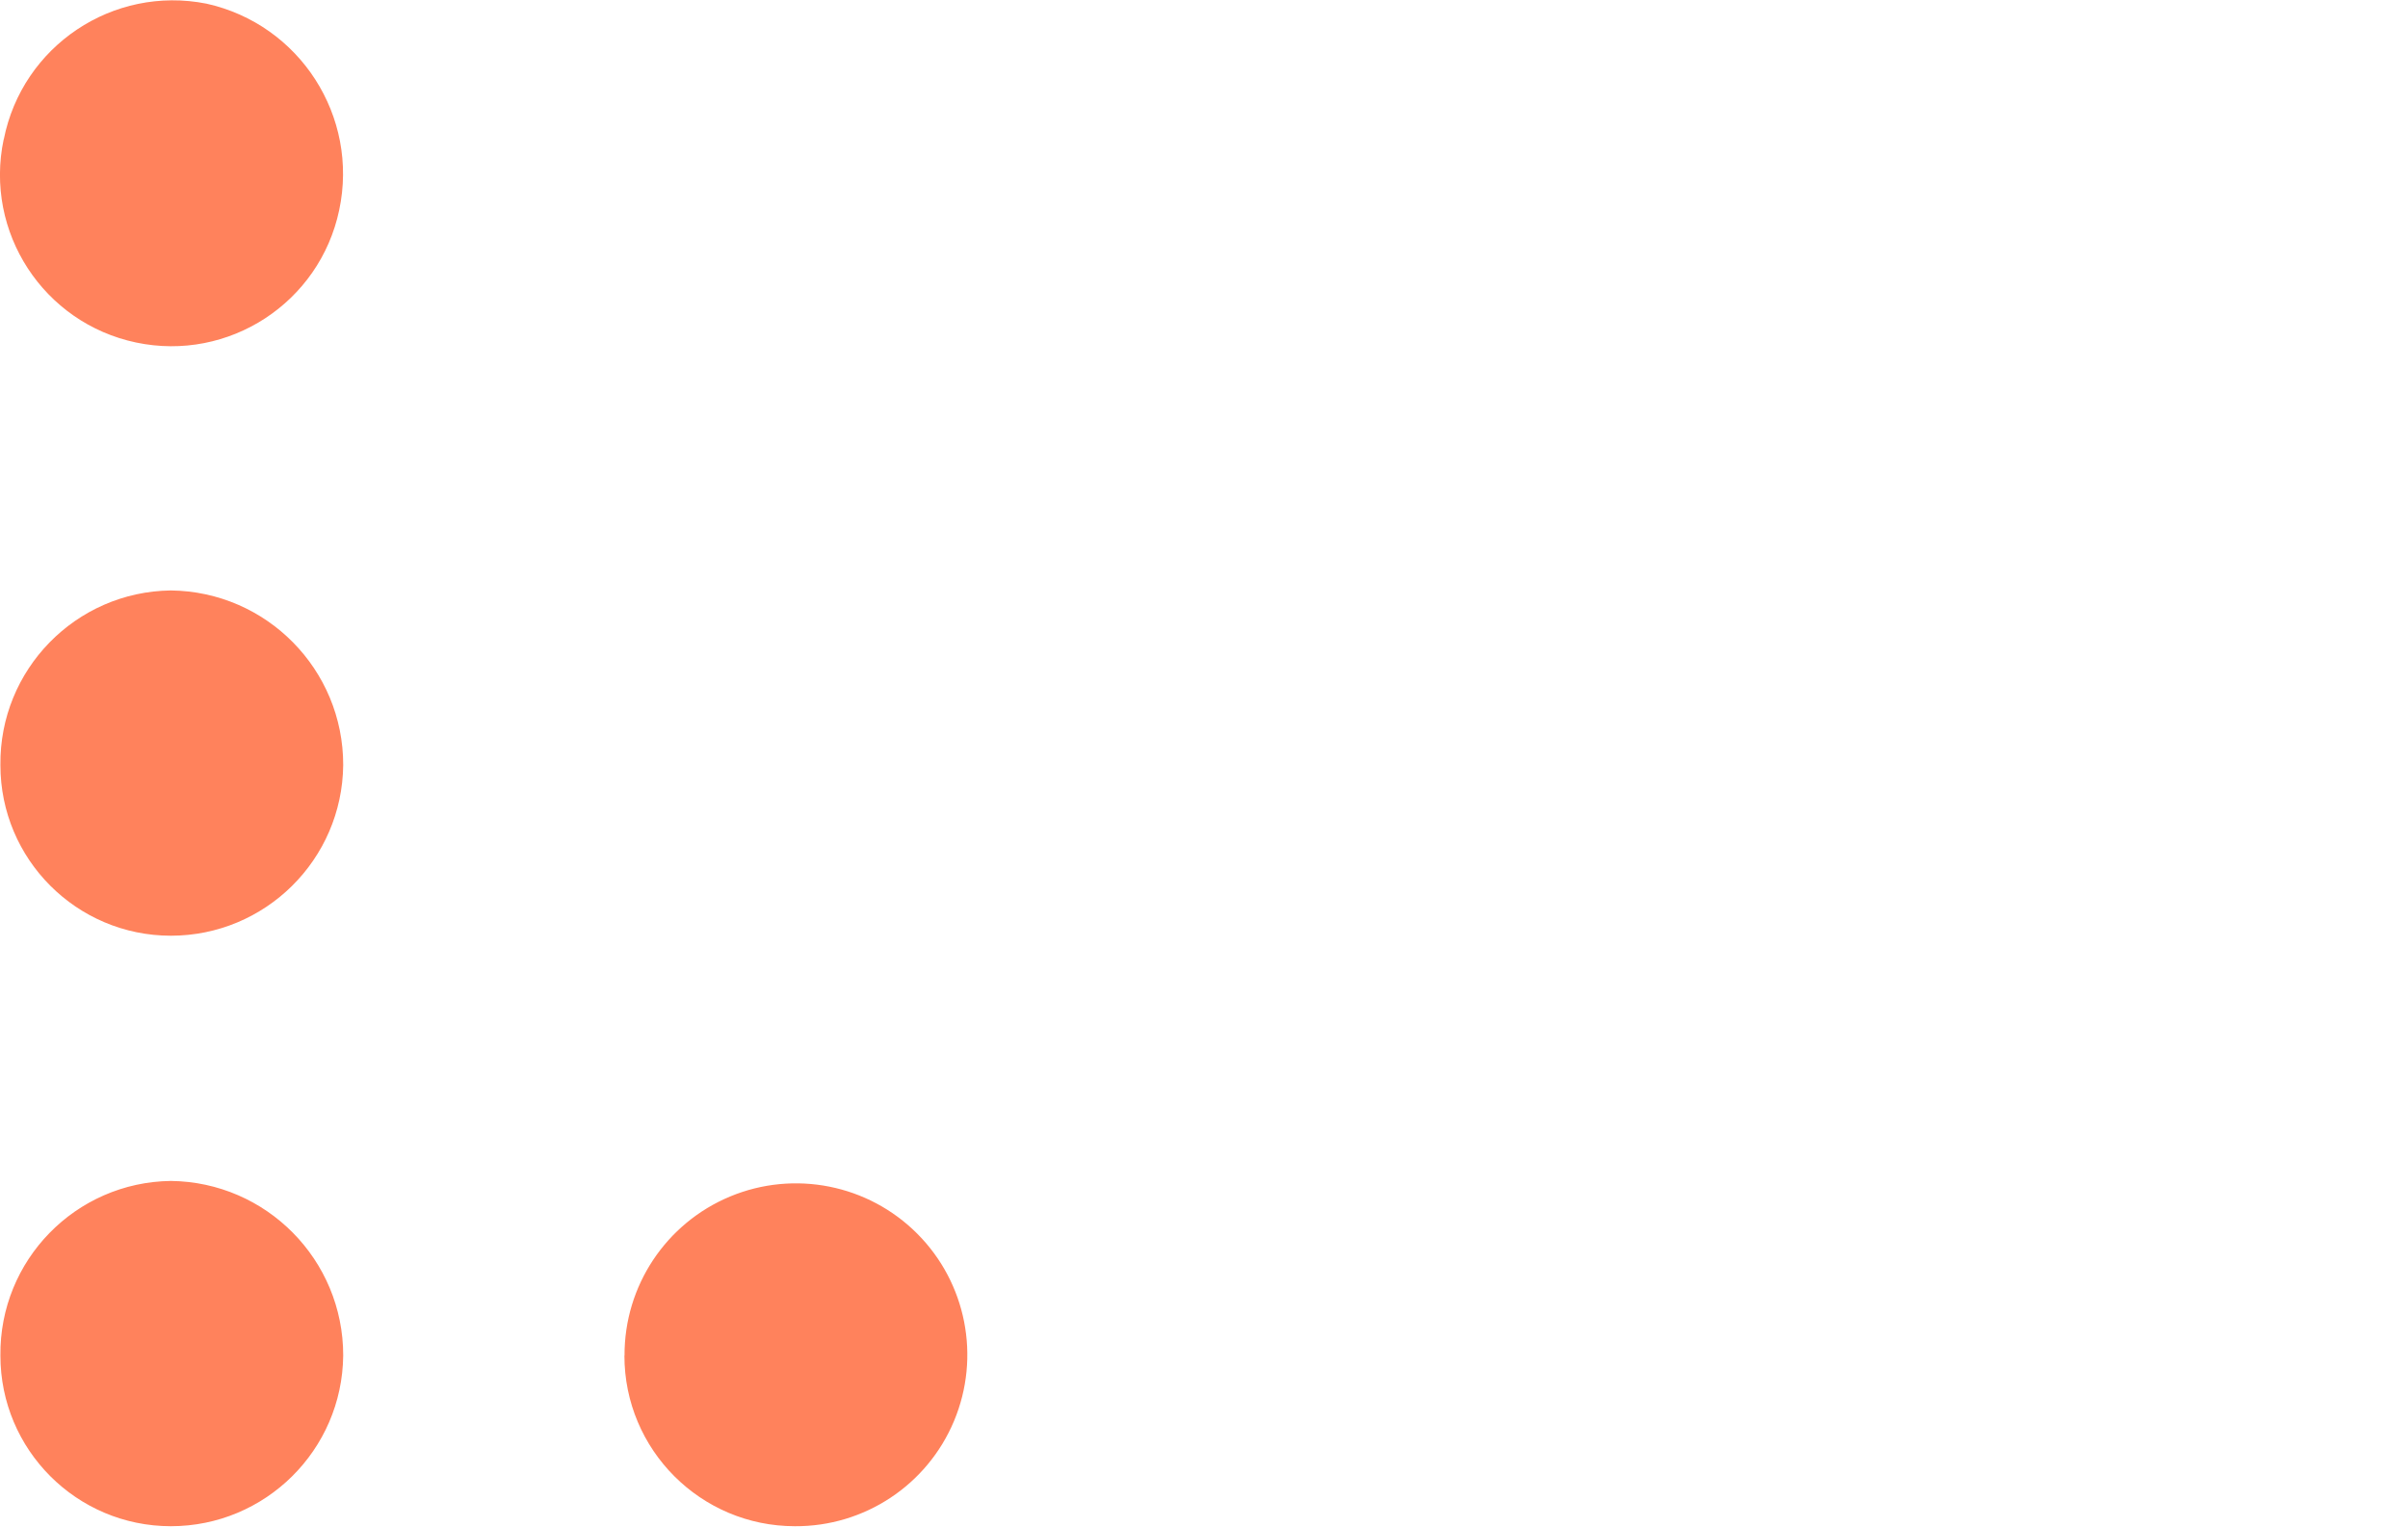
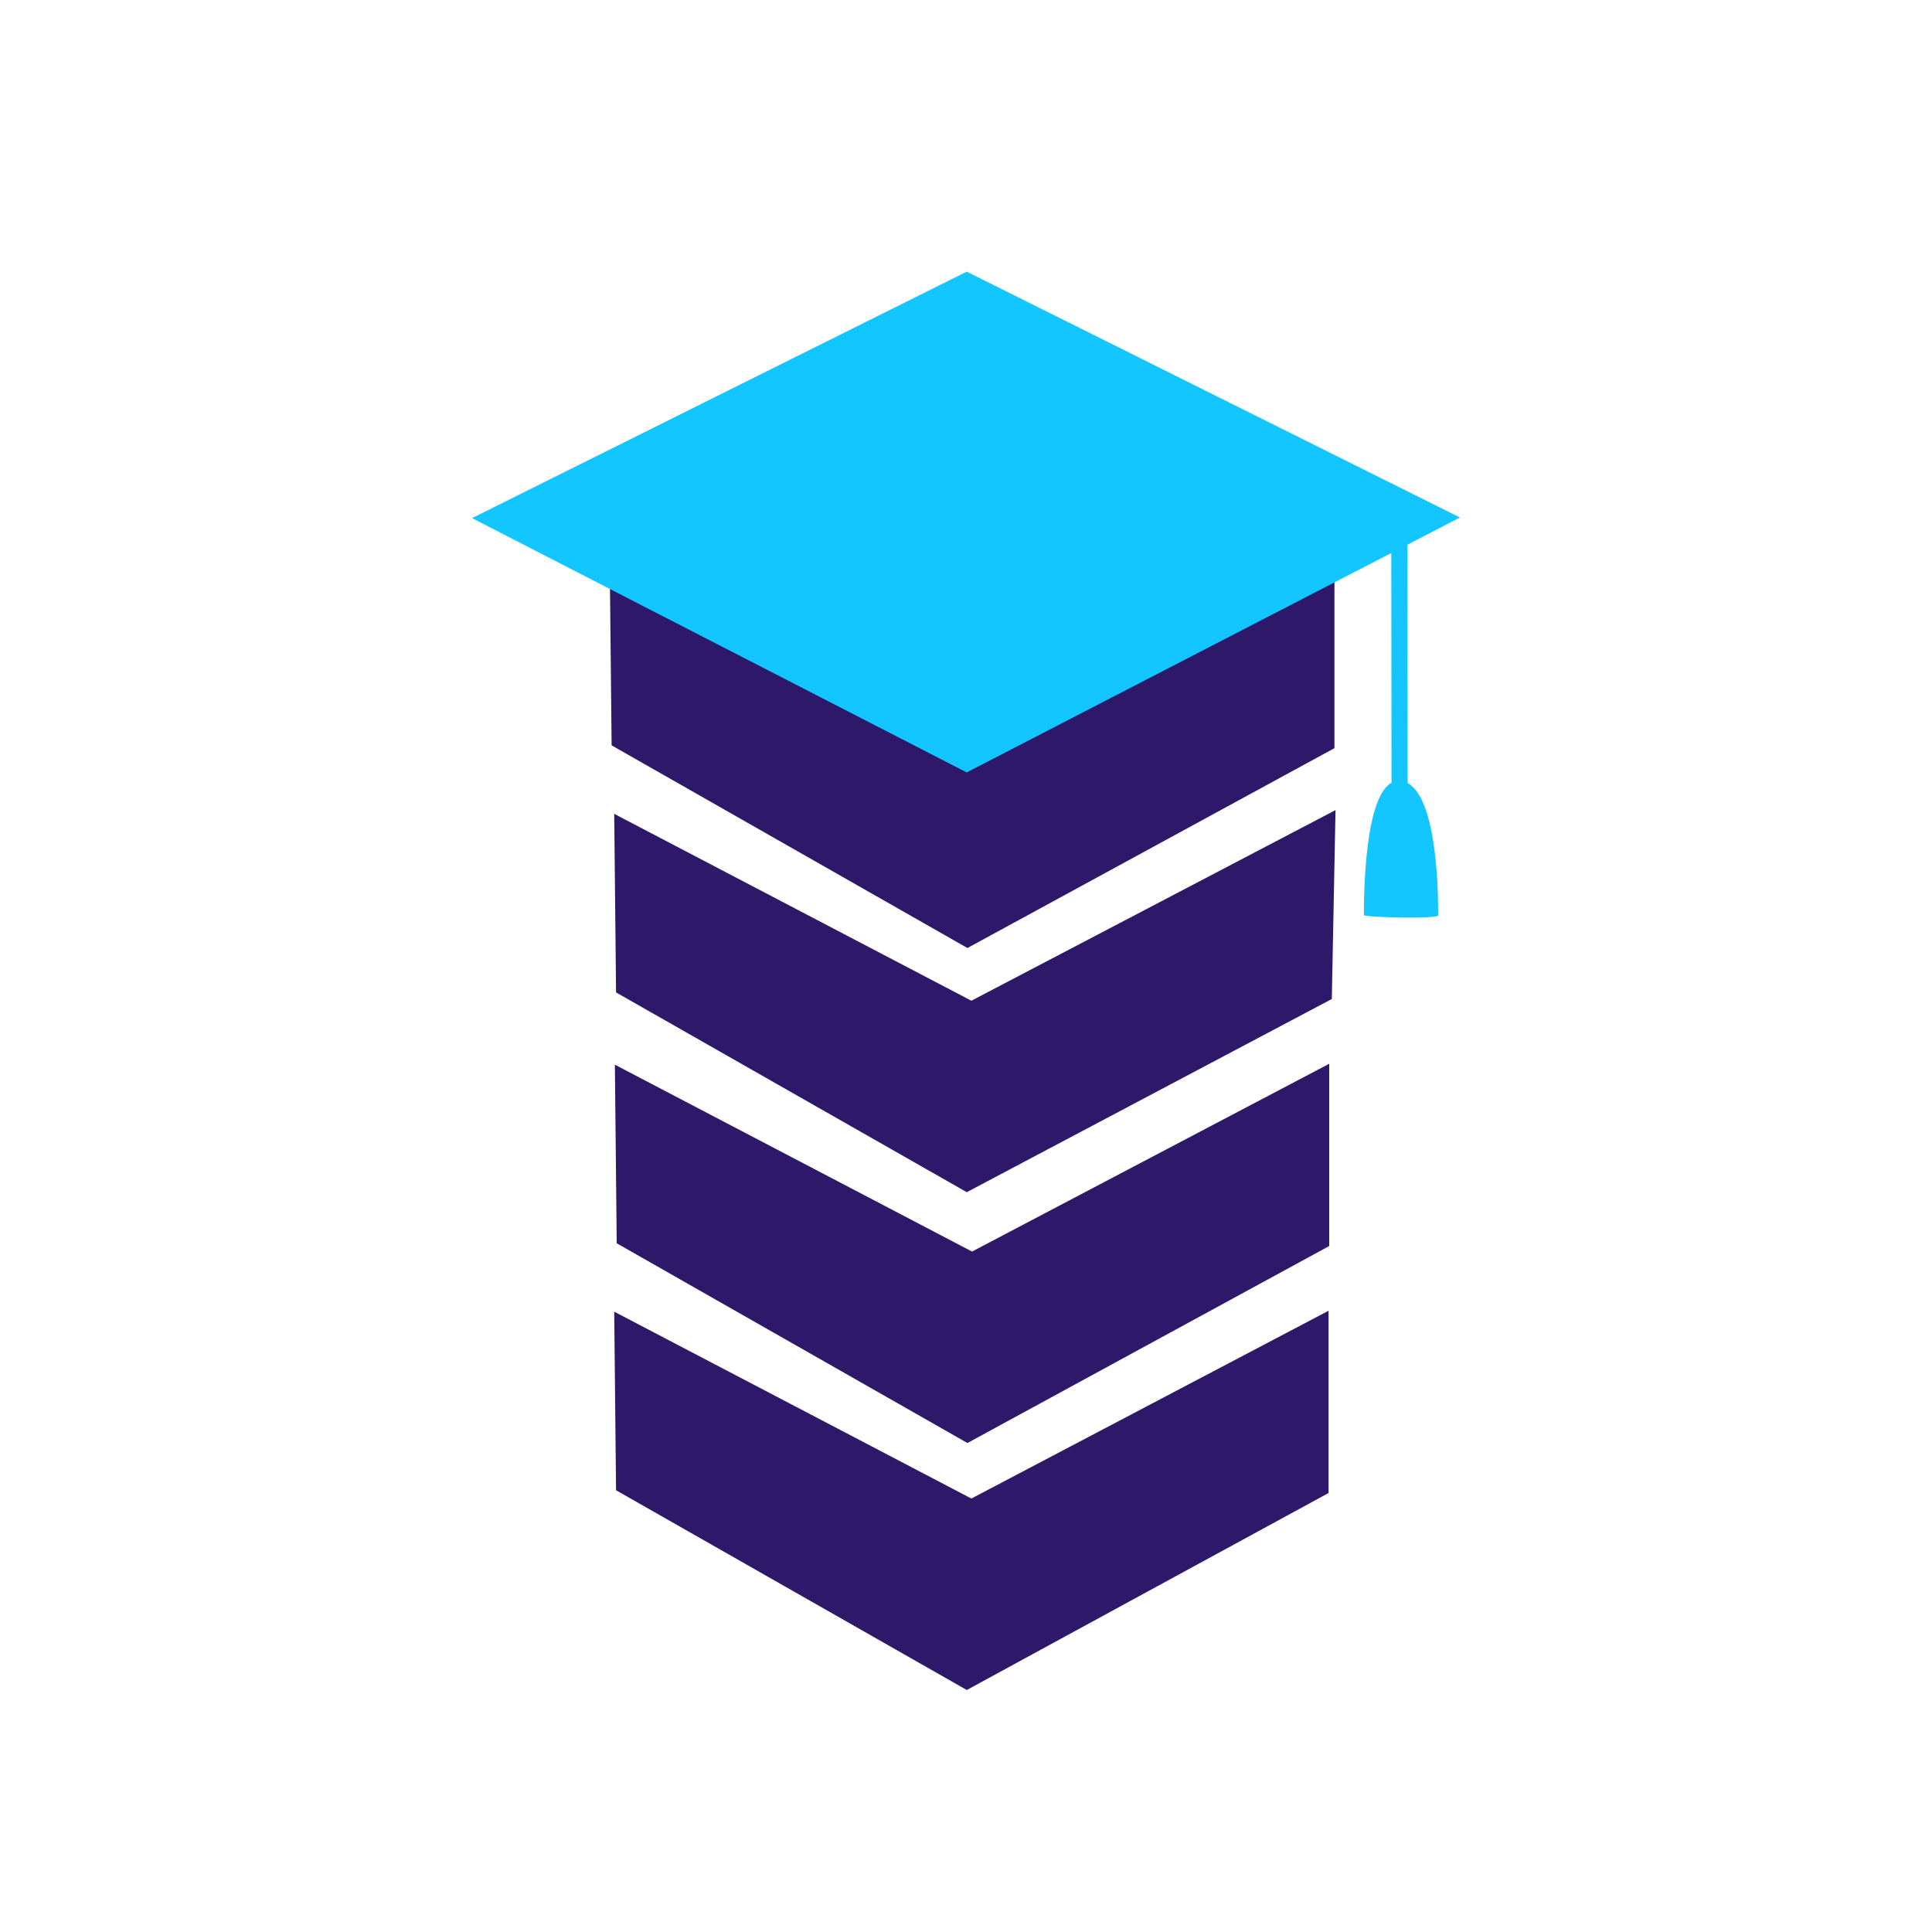
- <svg xmlns="http://www.w3.org/2000/svg" width="101" height="64.001" viewBox="0 0 101 64.001">
-   <g id="Group_6" data-name="Group 6" transform="translate(10475 -7417)">
-     <path id="lingoapp-icon" d="M2.858,56.844a7.242,7.242,0,0,1,7.148-7.323,7.312,7.312,0,0,1,7.23,7.323A7.23,7.23,0,0,1,10.006,64a7.153,7.153,0,0,1-7.148-7.156Zm0-24.762a7.242,7.242,0,0,1,7.148-7.323,7.312,7.312,0,0,1,7.23,7.323,7.23,7.23,0,0,1-7.23,7.156,7.153,7.153,0,0,1-7.148-7.156ZM3,5.842a7.233,7.233,0,0,1,8.5-5.69,7.31,7.31,0,0,1,5.568,8.657A7.189,7.189,0,0,1,2.995,5.843Zm26.036,51A7.189,7.189,0,1,1,36.179,64a7.153,7.153,0,0,1-7.148-7.156Z" transform="translate(-10477.841 7417.001)" fill="#ff825c" fill-rule="evenodd" />
+ <svg xmlns="http://www.w3.org/2000/svg" xmlns:ns1="http://vectornator.io" style="fill-rule:evenodd;clip-rule:evenodd;stroke-linecap:round;stroke-linejoin:round;" xml:space="preserve" version="1.1" viewBox="0 0 3000 3000">
+   <defs />
+   <g id="Layer 1" ns1:layerName="Layer 1">
+     <path stroke="#091133" stroke-width="0" d="M953.745+1263.72L1508.36+1553.9L1614.29+1498.45L2073.8+1257.91L2068.03+1551.26L1501.21+1851.21L956.604+1541.03L953.745+1263.72Z" fill="#2e186a" stroke-linecap="round" opacity="1" stroke-linejoin="round" />
+     <path stroke="#091133" stroke-width="0" d="M946.821+876.076L1509.48+1170.46L2072.13+874.626L2072.13+1161.75L1502.23+1472.08L949.722+1157.4L946.821+876.076Z" fill="#2e186a" stroke-linecap="round" opacity="1" stroke-linejoin="round" />
+     <path stroke="#091133" stroke-width="0" d="M954.773+1653.23L1509.39+1943.4L2064+1651.8L2064+1934.83L1502.24+2240.72L957.632+1930.54L954.773+1653.23Z" fill="#2e186a" stroke-linecap="round" opacity="1" stroke-linejoin="round" />
+     <path stroke="#091133" stroke-width="0" d="M953.745+2036.74L1508.36+2326.91L2062.98+2035.31L2062.98+2318.34L1501.21+2624.23L956.604+2314.05L953.745+2036.74Z" fill="#2e186a" stroke-linecap="round" opacity="1" stroke-linejoin="round" />
+     <path d="M732.95+804.529L1501.12+421.832L2267.05+803.588L1501.12+1199.4L732.95+804.529Z" opacity="1" fill="#13c6ff" />
+     <path stroke="#091133" stroke-width="0" d="M2688.54+127.74C2688.54+126.587+2688.54+125.653+2688.54+125.653C2688.54+125.653+2688.54+126.587+2688.54+127.74C2688.54+128.892+2688.54+129.826+2688.54+129.826C2688.54+129.826+2688.54+128.892+2688.54+127.74Z" fill="#13c6ff" stroke-linecap="round" opacity="1" stroke-linejoin="round" />
+     <path stroke="#091133" stroke-width="0" d="M2172.34+1212.49C2121.54+1211.81+2117.83+1371.01+2117.76+1420.94C2117.75+1424.45+2233.12+1427.5+2233.17+1421.28C2233.5+1378.78+2230.37+1213.26+2172.34+1212.49Z" fill="#13c6ff" stroke-linecap="round" opacity="1" stroke-linejoin="round" />
+     <path stroke="#13c6ff" stroke-width="25" d="M2172.86+824.216L2173.26+1235.98" fill="#2e186a" stroke-linecap="round" opacity="1" stroke-linejoin="round" />
  </g>
</svg>
